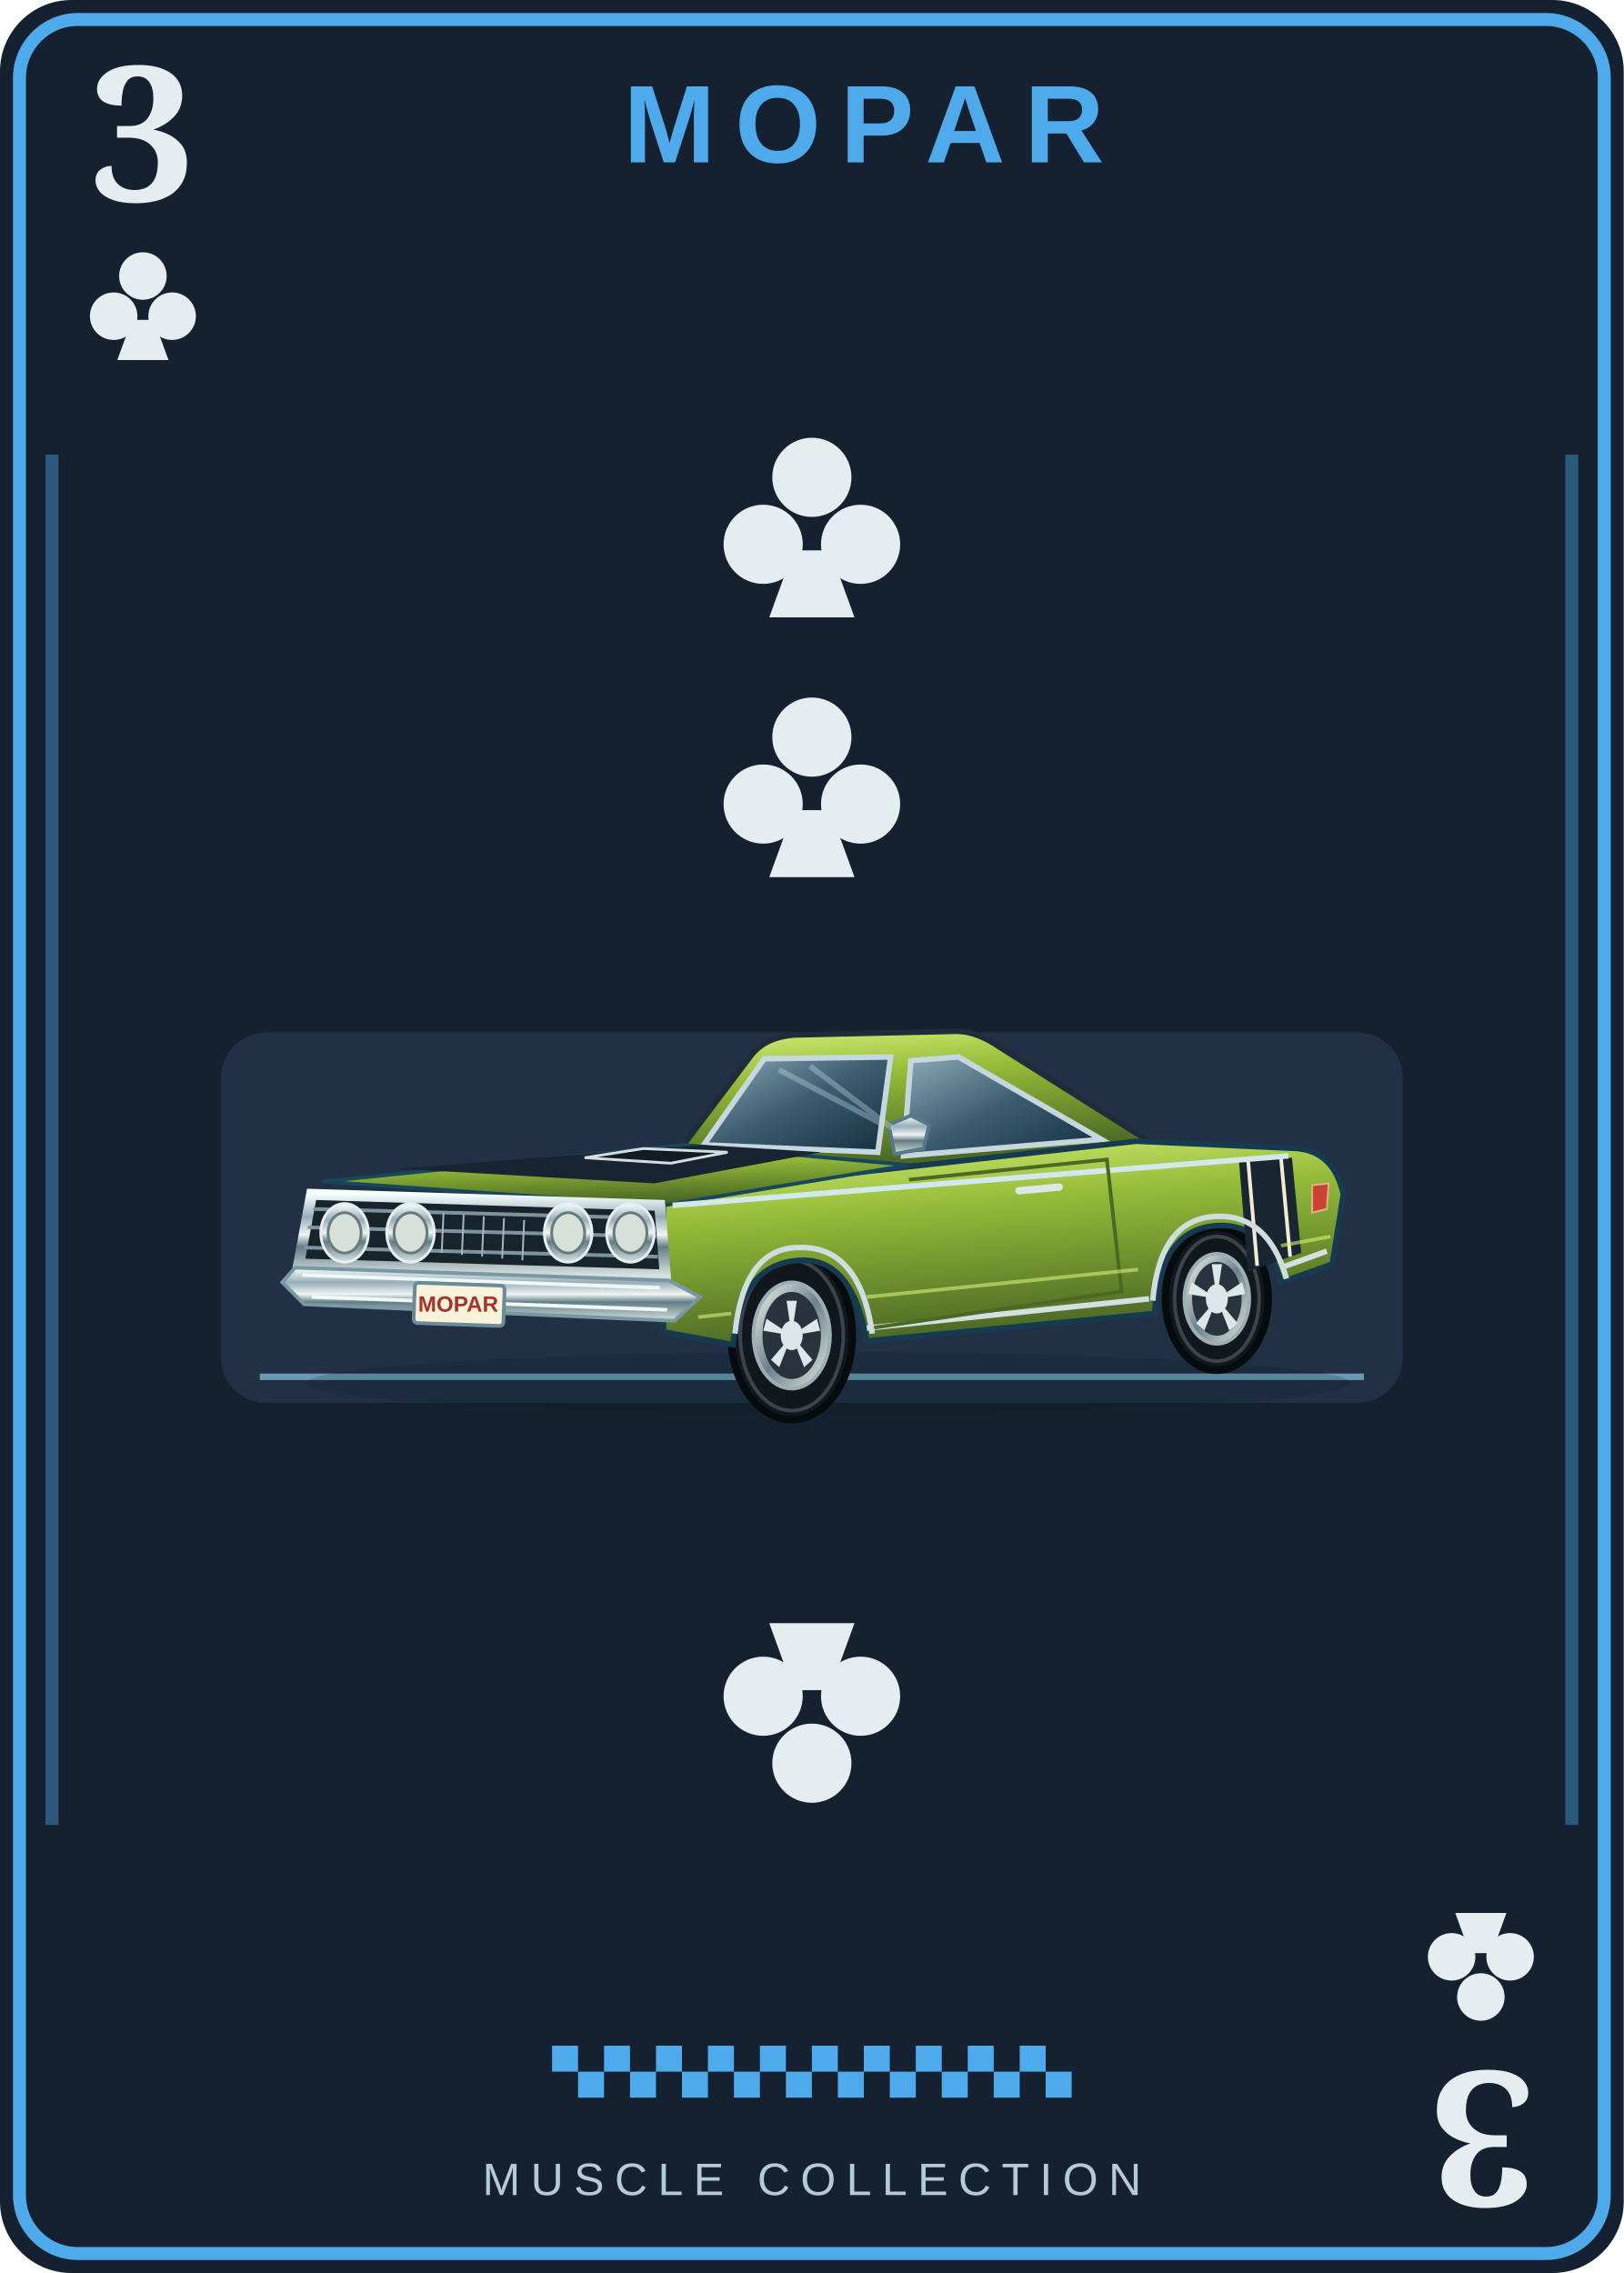
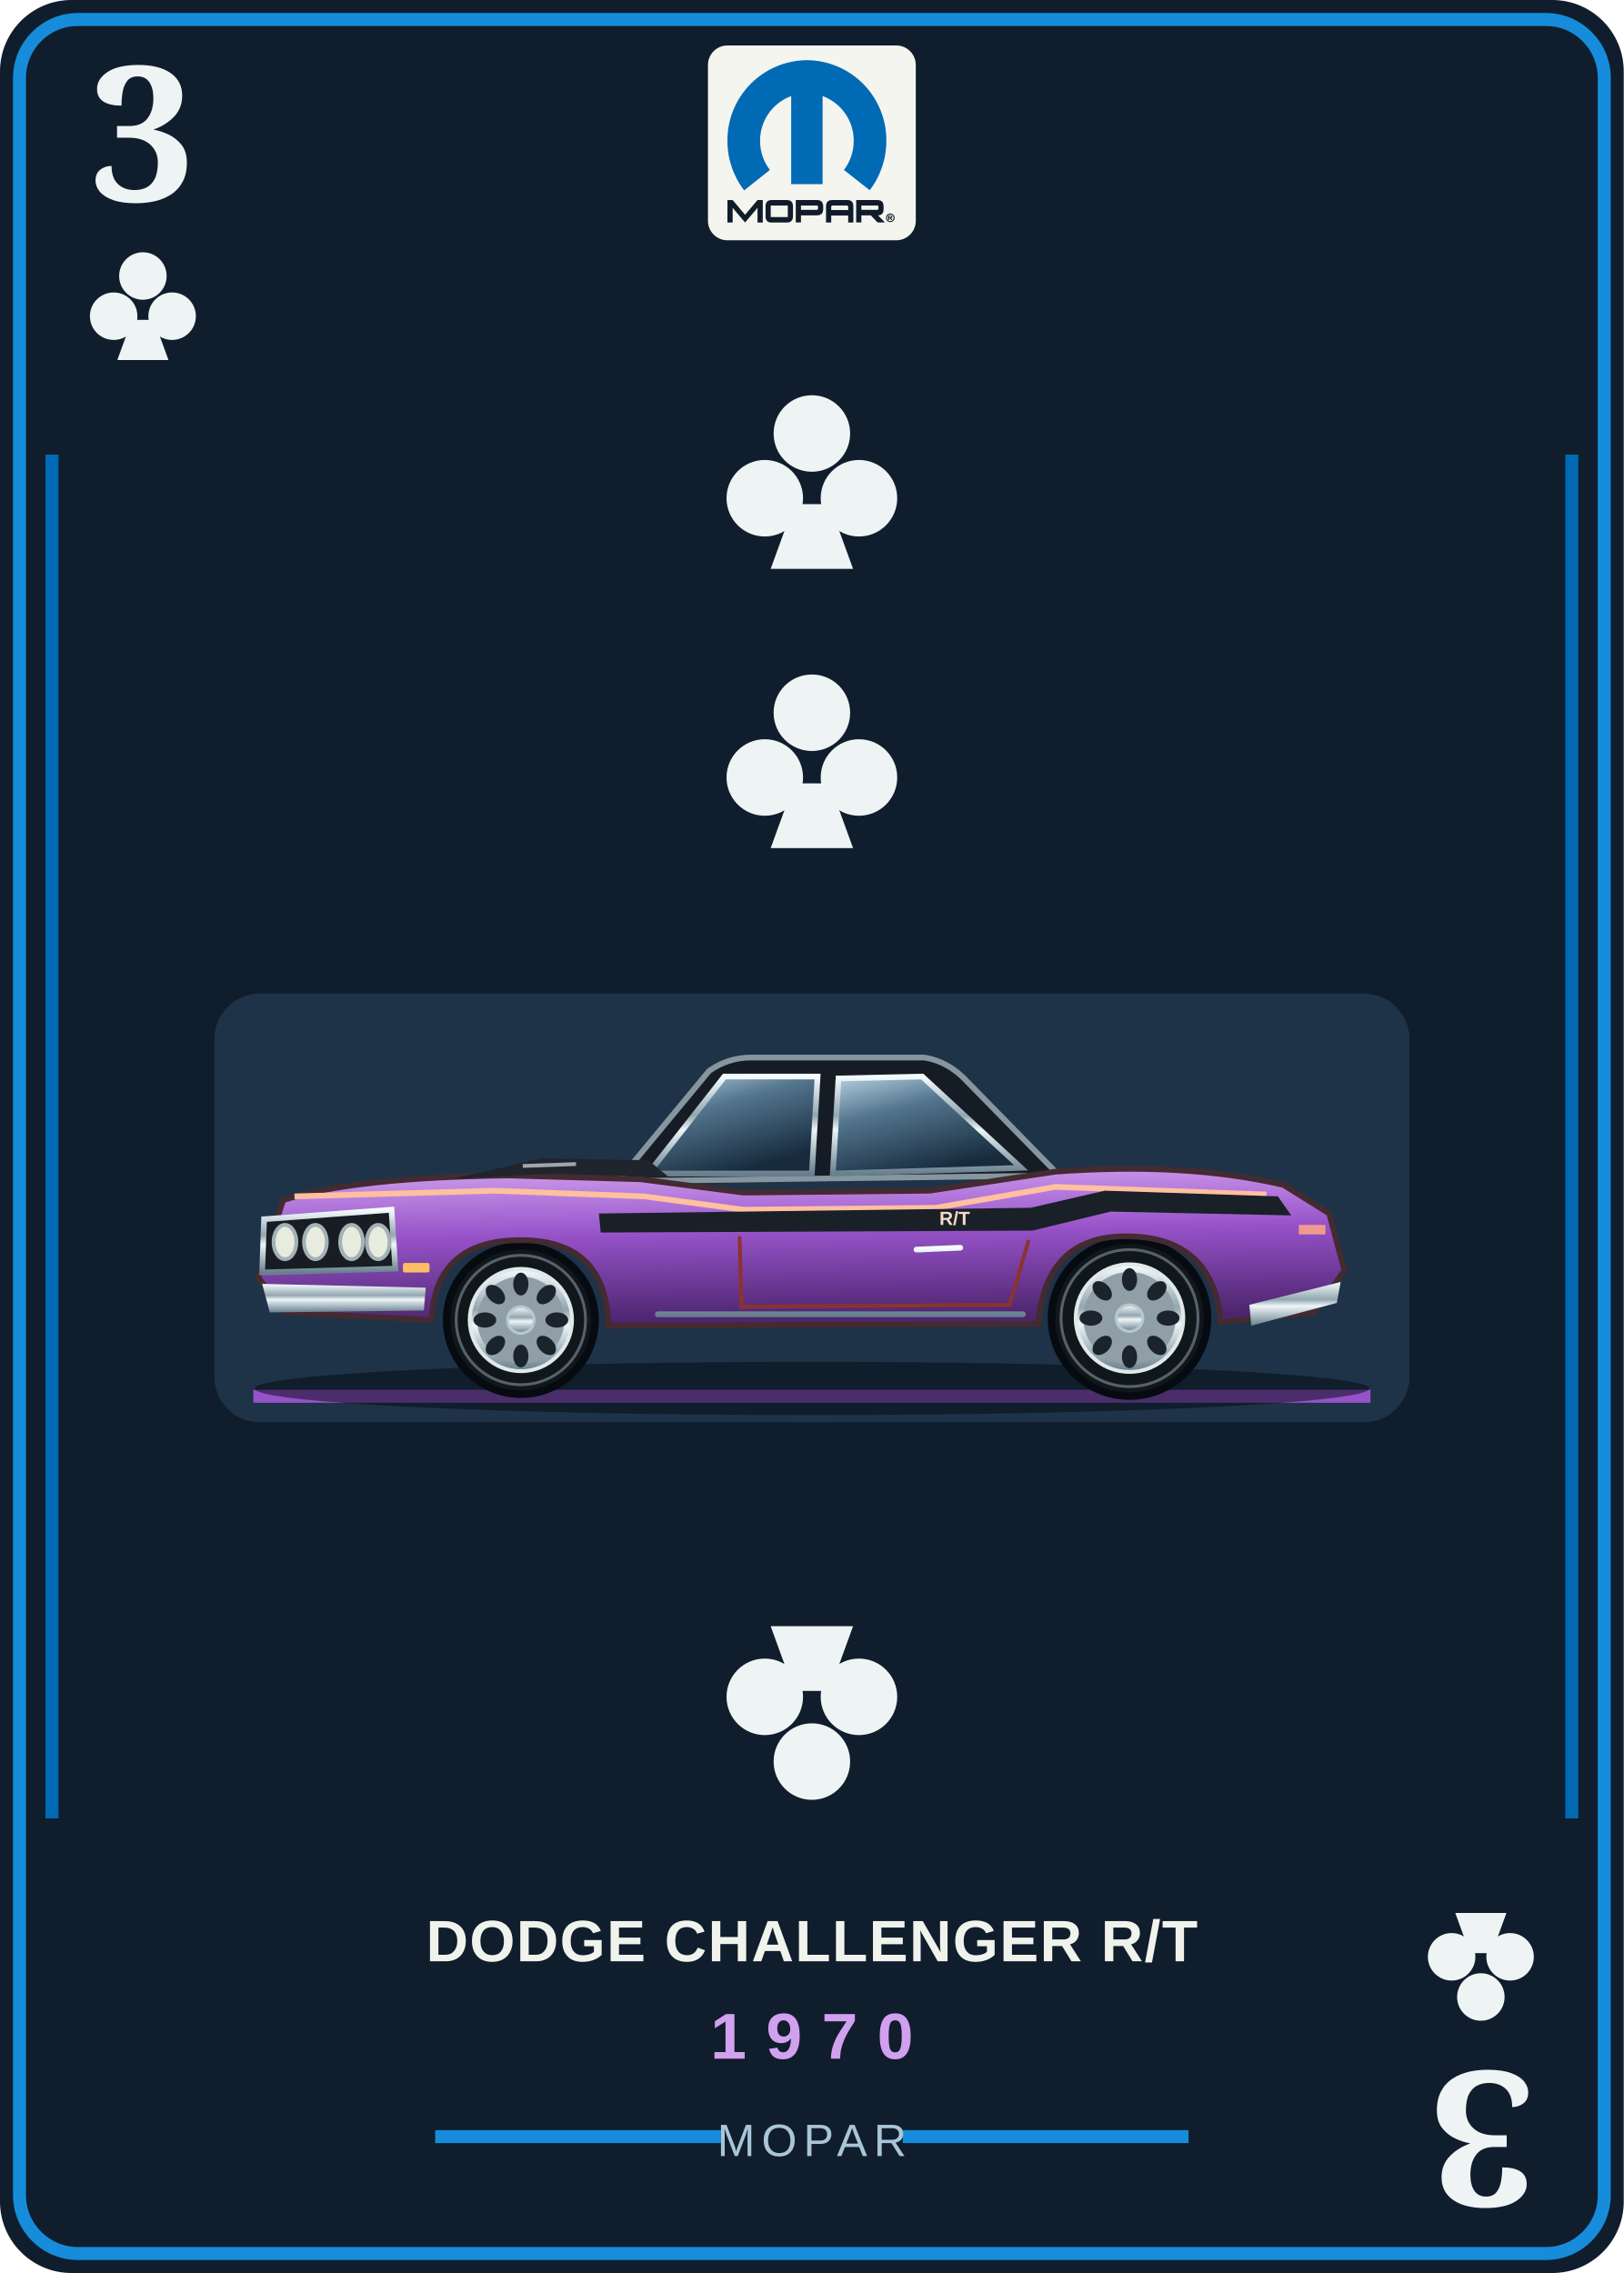
- <svg xmlns="http://www.w3.org/2000/svg" xmlns:xlink="http://www.w3.org/1999/xlink" viewBox="0 0 250 350" role="img" aria-label="3 of C — MOPAR">
-   <rect width="250" height="350" rx="11" fill="#152130" />
-   <rect x="3" y="3" width="244" height="344" rx="9" fill="none" stroke="#4eaaea" stroke-width="2" />
-   <path d="M8 70v211m234-211v211" stroke="#4eaaea" stroke-width="2" opacity=".4" />
-   <text x="133" y="25" text-anchor="middle" fill="#4eaaea" font-family="Arial,sans-serif" font-weight="900" font-size="17" letter-spacing="3">MOPAR</text>
-   <rect x="85" y="315" width="4" height="4" fill="#4eaaea" />
-   <rect x="93" y="315" width="4" height="4" fill="#4eaaea" />
-   <rect x="101" y="315" width="4" height="4" fill="#4eaaea" />
-   <rect x="109" y="315" width="4" height="4" fill="#4eaaea" />
-   <rect x="117" y="315" width="4" height="4" fill="#4eaaea" />
-   <rect x="125" y="315" width="4" height="4" fill="#4eaaea" />
-   <rect x="133" y="315" width="4" height="4" fill="#4eaaea" />
-   <rect x="141" y="315" width="4" height="4" fill="#4eaaea" />
-   <rect x="149" y="315" width="4" height="4" fill="#4eaaea" />
-   <rect x="157" y="315" width="4" height="4" fill="#4eaaea" />
-   <rect x="89" y="319" width="4" height="4" fill="#4eaaea" />
-   <rect x="97" y="319" width="4" height="4" fill="#4eaaea" />
-   <rect x="105" y="319" width="4" height="4" fill="#4eaaea" />
-   <rect x="113" y="319" width="4" height="4" fill="#4eaaea" />
-   <rect x="121" y="319" width="4" height="4" fill="#4eaaea" />
-   <rect x="129" y="319" width="4" height="4" fill="#4eaaea" />
-   <rect x="137" y="319" width="4" height="4" fill="#4eaaea" />
-   <rect x="145" y="319" width="4" height="4" fill="#4eaaea" />
-   <rect x="153" y="319" width="4" height="4" fill="#4eaaea" />
-   <rect x="161" y="319" width="4" height="4" fill="#4eaaea" />
-   <text x="125" y="338" text-anchor="middle" fill="#b5c9d6" font-family="Arial,sans-serif" font-size="7" letter-spacing="1.6">MUSCLE COLLECTION</text>
+ <svg xmlns="http://www.w3.org/2000/svg" xmlns:xlink="http://www.w3.org/1999/xlink" viewBox="0 0 250 350" role="img" aria-label="3 of C — MOPAR, 1970 DODGE CHALLENGER R/T">
  <defs>
    <symbol id="pip" viewBox="0 0 32 32">
-       <g fill="#e6edf0">
+       <g fill="#eef3f4">
        <circle cx="16" cy="8" r="6.5" />
        <circle cx="8" cy="19" r="6.5" />
        <circle cx="24" cy="19" r="6.5" />
        <path d="M13 20h6l4 11H9Z" />
      </g>
    </symbol>
-     <linearGradient id="body-paint" x1="0" y1="0" x2=".25" y2="1">
-       <stop stop-color="#d7ef7a" />
-       <stop offset=".38" stop-color="#96bd39" />
-       <stop offset="1" stop-color="#4b6825" />
+     <symbol id="mopar-logo" viewBox="0 0 49 48">
+       <path d="M23.058 -0.001C16.896 0.046 11.005 2.539 6.681 6.93C2.356 11.32 -0.047 17.249 -6.73679e-05 23.411C-0.013 28.605 1.692 33.657 4.849 37.782L12.314 31.865C10.46 29.437 9.459 26.466 9.467 23.411C9.456 20.579 10.316 17.812 11.932 15.486C13.548 13.16 15.841 11.388 18.499 10.411V35.973H27.613V10.41C30.271 11.387 32.564 13.159 34.18 15.485C35.796 17.811 36.656 20.578 36.645 23.41C36.652 26.461 35.655 29.429 33.807 31.856L41.29 37.744C44.429 33.626 46.124 28.589 46.112 23.411C46.159 17.249 43.756 11.322 39.433 6.931C35.11 2.541 29.22 0.047 23.058 -0.001Z" fill="#006ab5" />
+       <path d="M0 47.115V40.602H1.536L5.118 44.869L8.726 40.59H10.255V47.115H8.726V42.844L5.114 47.106L1.514 42.845V47.116L0 47.115ZM37.358 47.09H38.858V45.027H41.6L43.572 47.1H45.149C45.333 47.109 45.517 47.105 45.7 47.09C44.359 45.721 43.693 45.032 43.7 45.025C44.776 45.025 45.315 44.403 45.315 43.168V42.462C45.315 41.214 44.719 40.59 43.526 40.59H37.358V47.09ZM38.858 42.179H43.421C43.677 42.179 43.808 42.327 43.808 42.618V42.985C43.808 43.285 43.677 43.436 43.421 43.436H38.861L38.858 42.179ZM36.54 42.452C36.542 41.211 35.993 40.59 34.894 40.59H30.394C29.203 40.59 28.607 41.211 28.607 42.452V47.117H30.113V45.081H35.04V47.117H36.54V42.452ZM30.112 43.49V42.646C30.112 42.334 30.24 42.178 30.496 42.178H34.655C34.911 42.178 35.039 42.334 35.039 42.646V43.49H30.112ZM19.831 47.09H21.337V45.027H25.994C27.194 45.027 27.794 44.405 27.794 43.161V42.461C27.792 41.214 27.192 40.59 25.994 40.59H19.831V47.09ZM21.337 42.179H25.9C26.159 42.179 26.289 42.327 26.289 42.618V42.985C26.289 43.286 26.159 43.436 25.9 43.436H21.34L21.337 42.179ZM17.517 42.633V45.533H12.565V42.181H17.517V42.633ZM17.232 40.59H12.749C11.624 40.627 11.061 41.248 11.062 42.451V45.251C11.014 45.763 11.169 46.273 11.492 46.673C11.679 46.834 11.897 46.956 12.132 47.032C12.366 47.107 12.614 47.135 12.86 47.114H17.333C18.458 47.079 19.021 46.459 19.02 45.255V42.455C19.02 41.212 18.424 40.59 17.232 40.59Z" fill="#111c2b" fill-rule="evenodd" />
+       <path d="M47.252 46.724C47.379 46.724 47.506 46.699 47.623 46.65C47.741 46.6 47.848 46.529 47.938 46.438C48.028 46.348 48.1 46.24 48.148 46.122C48.197 46.004 48.222 45.878 48.221 45.75C48.222 45.622 48.197 45.496 48.148 45.378C48.1 45.26 48.028 45.153 47.938 45.062C47.848 44.972 47.741 44.9 47.623 44.851C47.505 44.802 47.379 44.777 47.252 44.777C47.124 44.777 46.997 44.802 46.879 44.85C46.76 44.899 46.653 44.971 46.562 45.061C46.472 45.152 46.4 45.259 46.351 45.377C46.302 45.495 46.277 45.622 46.277 45.75C46.277 45.878 46.302 46.005 46.351 46.123C46.399 46.242 46.471 46.349 46.562 46.44C46.652 46.53 46.76 46.602 46.878 46.651C46.997 46.7 47.123 46.725 47.252 46.724ZM46 45.75C46 45.418 46.132 45.1 46.367 44.866C46.602 44.632 46.92 44.5 47.252 44.5C47.583 44.501 47.9 44.633 48.134 44.867C48.368 45.101 48.5 45.419 48.5 45.75C48.5 46.081 48.368 46.399 48.134 46.633C47.9 46.868 47.583 47 47.252 47C46.92 47 46.602 46.868 46.367 46.634C46.132 46.4 46 46.082 46 45.75Z" fill="#111c2b" fill-rule="evenodd" />
+       <path d="M46.961 45.853H47.114L47.474 46.377H47.873L47.474 45.831C47.684 45.817 47.85 45.736 47.85 45.505C47.85 45.217 47.61 45.125 47.207 45.125H46.625V46.375H46.961V45.853ZM46.961 45.64V45.333H47.193C47.321 45.333 47.5 45.344 47.5 45.473C47.5 45.601 47.414 45.637 47.264 45.637L46.961 45.64Z" fill="#111c2b" fill-rule="evenodd" />
+     </symbol>
+     <linearGradient id="vehicle-paint" x1="0" y1="0" x2=".1" y2="1">
+       <stop stop-color="#d1a0ef" />
+       <stop offset=".45" stop-color="#9652c8" />
+       <stop offset="1" stop-color="#4c256e" />
    </linearGradient>
-     <linearGradient id="chrome" x1="0" y1="0" x2="0" y2="1">
-       <stop stop-color="#f7ffff" />
-       <stop offset=".28" stop-color="#99aeb8" />
-       <stop offset=".5" stop-color="#eff5f3" />
-       <stop offset=".65" stop-color="#647d87" />
-       <stop offset="1" stop-color="#d6e1df" />
+     <linearGradient id="vehicle-chrome" x1="0" y1="0" x2="0" y2="1">
+       <stop stop-color="#f5fcff" />
+       <stop offset=".4" stop-color="#93a6b0" />
+       <stop offset=".55" stop-color="#edf5f7" />
+       <stop offset="1" stop-color="#68808e" />
    </linearGradient>
-     <linearGradient id="wheel-metal" x1="0" y1="0" x2="1" y2="1">
-       <stop stop-color="#f5f8ed" />
-       <stop offset=".5" stop-color="#6e828d" />
-       <stop offset="1" stop-color="#e2ebdf" />
+     <linearGradient id="vehicle-glass" x1="0" y1="0" x2=".5" y2="1">
+       <stop stop-color="#b7d3e1" />
+       <stop offset=".4" stop-color="#53758e" />
+       <stop offset="1" stop-color="#172b3d" />
    </linearGradient>
-     <linearGradient id="glass" x1="0" y1="0" x2="1" y2="1">
-       <stop stop-color="#8daab9" />
-       <stop offset=".5" stop-color="#3b5c70" />
-       <stop offset="1" stop-color="#152e40" />
-     </linearGradient>
-     <symbol id="vehicle" viewBox="0 0 640 280">
-       <ellipse cx="329" cy="248" rx="285" ry="17" fill="#081c29" opacity=".18" />
+     <symbol id="vehicle" data-model="challenger" viewBox="0 0 640 280">
+       <ellipse cx="320" cy="252" rx="293" ry="14" fill="#02080e" opacity=".5" />
      <g>
-         <ellipse cx="541" cy="202" rx="28.08" ry="39" fill="#11181d" stroke="#060b0e" stroke-width="4" />
-         <ellipse cx="541" cy="202" rx="23.08" ry="34" fill="none" stroke="#3c444b" stroke-width="2" />
-         <ellipse cx="541" cy="202" rx="17.69" ry="24.57" fill="url(#wheel-metal)" stroke="#9daeb5" stroke-width="2" />
-         <ellipse cx="541" cy="202" rx="13.514" ry="20.147" fill="#29333d" />
-         <g transform="translate(541 202) scale(.7 .86) translate(-541 -202)">
-           <path d="M541 202l-4-22 8 0Z" fill="#dce7e9" transform="rotate(0 541 202)" />
-           <path d="M541 202l-4-22 8 0Z" fill="#dce7e9" transform="rotate(72 541 202)" />
-           <path d="M541 202l-4-22 8 0Z" fill="#dce7e9" transform="rotate(144 541 202)" />
-           <path d="M541 202l-4-22 8 0Z" fill="#dce7e9" transform="rotate(216 541 202)" />
-           <path d="M541 202l-4-22 8 0Z" fill="#dce7e9" transform="rotate(288 541 202)" />
-         </g>
-         <ellipse cx="541" cy="202" rx="6" ry="8" fill="#dce7e9" />
+         <circle cx="167" cy="216" r="39" fill="#10171b" stroke="#050b10" stroke-width="4" />
+         <circle cx="167" cy="216" r="34" fill="none" stroke="#56616a" stroke-width="1.5" />
+         <circle cx="167" cy="216" r="26.91" fill="url(#vehicle-chrome)" stroke="#e1e8e9" stroke-width="2" />
+         <circle cx="167" cy="216" r="22.91" fill="#909fa7" />
+         <ellipse cx="167" cy="197.09" rx="4" ry="6" fill="#1b242d" transform="rotate(0 167 216)" />
+         <ellipse cx="167" cy="197.09" rx="4" ry="6" fill="#1b242d" transform="rotate(45 167 216)" />
+         <ellipse cx="167" cy="197.09" rx="4" ry="6" fill="#1b242d" transform="rotate(90 167 216)" />
+         <ellipse cx="167" cy="197.09" rx="4" ry="6" fill="#1b242d" transform="rotate(135 167 216)" />
+         <ellipse cx="167" cy="197.09" rx="4" ry="6" fill="#1b242d" transform="rotate(180 167 216)" />
+         <ellipse cx="167" cy="197.09" rx="4" ry="6" fill="#1b242d" transform="rotate(225 167 216)" />
+         <ellipse cx="167" cy="197.09" rx="4" ry="6" fill="#1b242d" transform="rotate(270 167 216)" />
+         <ellipse cx="167" cy="197.09" rx="4" ry="6" fill="#1b242d" transform="rotate(315 167 216)" />
+         <circle cx="167" cy="216" r="7" fill="url(#vehicle-chrome)" stroke="#b9c8cc" stroke-width="1.5" />
      </g>
      <g>
-         <ellipse cx="309" cy="222" rx="33.12" ry="46" fill="#11181d" stroke="#060b0e" stroke-width="4" />
-         <ellipse cx="309" cy="222" rx="28.12" ry="41" fill="none" stroke="#3c444b" stroke-width="2" />
-         <ellipse cx="309" cy="222" rx="20.866" ry="28.98" fill="url(#wheel-metal)" stroke="#9daeb5" stroke-width="2" />
-         <ellipse cx="309" cy="222" rx="15.939" ry="23.764" fill="#29333d" />
-         <g transform="translate(309 222) scale(.7 .86) translate(-309 -222)">
-           <path d="M309 222l-4-22 8 0Z" fill="#dce7e9" transform="rotate(0 309 222)" />
-           <path d="M309 222l-4-22 8 0Z" fill="#dce7e9" transform="rotate(72 309 222)" />
-           <path d="M309 222l-4-22 8 0Z" fill="#dce7e9" transform="rotate(144 309 222)" />
-           <path d="M309 222l-4-22 8 0Z" fill="#dce7e9" transform="rotate(216 309 222)" />
-           <path d="M309 222l-4-22 8 0Z" fill="#dce7e9" transform="rotate(288 309 222)" />
-         </g>
-         <ellipse cx="309" cy="222" rx="6" ry="8" fill="#dce7e9" />
+         <circle cx="487" cy="215" r="41" fill="#10171b" stroke="#050b10" stroke-width="4" />
+         <circle cx="487" cy="215" r="36" fill="none" stroke="#56616a" stroke-width="1.5" />
+         <circle cx="487" cy="215" r="28.29" fill="url(#vehicle-chrome)" stroke="#e1e8e9" stroke-width="2" />
+         <circle cx="487" cy="215" r="24.29" fill="#909fa7" />
+         <ellipse cx="487" cy="194.71" rx="4" ry="6" fill="#1b242d" transform="rotate(0 487 215)" />
+         <ellipse cx="487" cy="194.71" rx="4" ry="6" fill="#1b242d" transform="rotate(45 487 215)" />
+         <ellipse cx="487" cy="194.71" rx="4" ry="6" fill="#1b242d" transform="rotate(90 487 215)" />
+         <ellipse cx="487" cy="194.71" rx="4" ry="6" fill="#1b242d" transform="rotate(135 487 215)" />
+         <ellipse cx="487" cy="194.71" rx="4" ry="6" fill="#1b242d" transform="rotate(180 487 215)" />
+         <ellipse cx="487" cy="194.71" rx="4" ry="6" fill="#1b242d" transform="rotate(225 487 215)" />
+         <ellipse cx="487" cy="194.71" rx="4" ry="6" fill="#1b242d" transform="rotate(270 487 215)" />
+         <ellipse cx="487" cy="194.71" rx="4" ry="6" fill="#1b242d" transform="rotate(315 487 215)" />
+         <circle cx="487" cy="215" r="7" fill="url(#vehicle-chrome)" stroke="#b9c8cc" stroke-width="1.5" />
      </g>
-       <path d="M247 122 287 69Q295 59 311 58L399 56Q410 56 423 65L507 118 369 130Z" fill="url(#body-paint)" stroke="#202c39" stroke-width="3" />
-       <path d="m261 118 33-47 69-1-7 52Z" fill="url(#glass)" stroke="#c6d8df" stroke-width="3" />
-       <path d="m374 72 26-2 78 45-108 9Z" fill="url(#glass)" stroke="#c5d6dd" stroke-width="3" />
-       <path d="M239 145 497 116 585 120Q605 122 610 145L604 183 576 193Q568 161 542 162Q510 163 507 210L350 225Q342 179 313 181Q281 183 277 227L239 220Z" fill="url(#body-paint)" stroke="#163b50" stroke-width="3" />
-       <path d="M53 138 250 118 373 129 239 151Z" fill="url(#body-paint)" stroke="#18465a" stroke-width="2" />
-       <path d="m94 131 140 8 91-17-65-4Z" fill="#182431" />
-       <path d="m196 125 47 3 31-6-46-2Z" fill="#121b24" stroke="#d3dce0" stroke-width="1.5" />
-       <path d="m553 126 29-1 5 52-29 10Z" fill="#192530" />
-       <path d="m558 126 5 58m13-59 5 54" stroke="#f2ead4" stroke-width="2" />
-       <path d="m244 151 336-27" fill="none" stroke="#d3e8eb" stroke-width="3" />
-       <path d="m350 218 154-16m72-17 25-9" stroke="#d4e0df" stroke-width="3" />
-       <path d="m373 137 108-11 8 72-137 20" fill="none" stroke="#4b6825" stroke-width="2" />
-       <path d="m433 143 22-2" stroke="#dce7e6" stroke-width="4" stroke-linecap="round" />
-       <path d="m258 212 18-2m74-9 148-15m78-13 27-5" fill="none" stroke="#d7ef7a" stroke-width="2" opacity=".6" />
-       <path d="M47 145 237 151 240 189 40 183Z" fill="#17242c" stroke="url(#chrome)" stroke-width="6" />
-       <path d="m48 153 184 5M45 163l190 5m-192 6 193 5" stroke="#7d939e" stroke-width="2" />
-       <path d="m119 155-1 22m12-21-1 22m12-21-1 22m12-21-1 22m12-21-1 22" stroke="#a6b5b9" stroke-width="1" />
-       <ellipse cx="65" cy="166" rx="13" ry="16" fill="url(#chrome)" stroke="#e7eeed" stroke-width="1.5" />
-       <ellipse cx="65" cy="166" rx="9" ry="11" fill="#d7e1d9" stroke="#687b7b" stroke-width="1.5" />
-       <ellipse cx="101" cy="166" rx="13" ry="16" fill="url(#chrome)" stroke="#e7eeed" stroke-width="1.5" />
-       <ellipse cx="101" cy="166" rx="9" ry="11" fill="#d7e1d9" stroke="#687b7b" stroke-width="1.5" />
-       <ellipse cx="187" cy="166" rx="13" ry="16" fill="url(#chrome)" stroke="#e7eeed" stroke-width="1.5" />
-       <ellipse cx="187" cy="166" rx="9" ry="11" fill="#d7e1d9" stroke="#687b7b" stroke-width="1.5" />
-       <ellipse cx="221" cy="166" rx="13" ry="16" fill="url(#chrome)" stroke="#e7eeed" stroke-width="1.5" />
-       <ellipse cx="221" cy="166" rx="9" ry="11" fill="#d7e1d9" stroke="#687b7b" stroke-width="1.5" />
-       <path d="m38 185 204 7 17 9-14 13-202-9-12-12Z" fill="url(#chrome)" stroke="#7898a4" stroke-width="2" />
-       <path d="m42 189 195 7m-190 5 194 7" stroke="#eef8f4" stroke-width="2" />
-       <rect x="103" y="194" width="49" height="22" rx="2" fill="#f9f3db" stroke="#6b8b95" stroke-width="2" transform="rotate(2 127 205)" />
-       <text x="127" y="209" text-anchor="middle" fill="#a83228" font-size="12" font-weight="700" font-family="Arial,sans-serif">MOPAR</text>
-       <path d="M278 221q5-47 35-47 33-1 40 47m153-18q4-45 35-46 28-1 38 34" fill="none" stroke="#cfdddd" stroke-width="3" />
-       <path d="m365 123-3-16 12-5 10 5-3 13Z" fill="url(#chrome)" stroke="#567986" stroke-width="2" />
-       <path d="m359 107-57-30m62 32-45-34" stroke="#c5dce4" stroke-width="3" opacity=".36" />
-       <path d="m593 140 9-1-1 14-8 2Z" fill="#c94532" stroke="#dfb08a" stroke-width="1" />
+       <path d="M218 143 266 85Q276 78 288 78H379Q392 80 402 91L450 140Z" fill="#161c25" stroke="#85969e" stroke-width="3" />
+       <path d="m234 139 40-51h49l-3 51Z" fill="url(#vehicle-glass)" stroke="url(#vehicle-chrome)" stroke-width="3" />
+       <path d="m334 89 44-1 52 48-99 3Z" fill="url(#vehicle-glass)" stroke="url(#vehicle-chrome)" stroke-width="3" />
+       <path data-body="challenger" d="M42 153Q79 141 161 140L230 142 284 149 382 148 448 138Q517 133 568 145L592 160 600 190 584 212 535 217Q531 173 487 172T439 218L213 219Q212 174 167 174T120 216L44 212 29 194Z" fill="url(#vehicle-paint)" stroke="#442a31" stroke-width="3" />
+       <path d="m48 151 105-3 79 3 52 7 101-1 63-11 111 4" fill="none" stroke="#ffc0a0" stroke-width="3" />
+       <path d="m208 160 227-3 39-9 91 3 7 10-95-2-41 10-227 1Z" fill="#1a2027" />
+       <text x="387" y="166" font-family="Arial,sans-serif" font-size="10" font-weight="900" fill="#f5d8cc">R/T</text>
+       <path d="m282 172 1 37 141-1 10-34" fill="none" stroke="#8b332d" stroke-width="2" />
+       <path d="m375 179 23-1m-159 35h192" stroke="url(#vehicle-chrome)" stroke-width="3" stroke-linecap="round" />
+       <path d="m32 163 67-5 2 31-70 2Z" fill="#171d23" stroke="url(#vehicle-chrome)" stroke-width="3" />
+       <ellipse cx="43" cy="175" rx="6" ry="9" fill="#e8ecdf" stroke="#a2b2b6" stroke-width="2" />
+       <ellipse cx="59" cy="175" rx="6" ry="9" fill="#e8ecdf" stroke="#a2b2b6" stroke-width="2" />
+       <ellipse cx="78" cy="175" rx="6" ry="9" fill="#e8ecdf" stroke="#a2b2b6" stroke-width="2" />
+       <ellipse cx="92" cy="175" rx="6" ry="9" fill="#e8ecdf" stroke="#a2b2b6" stroke-width="2" />
+       <path d="m31 197 86 2-1 12-81 1Z" fill="url(#vehicle-chrome)" />
+       <path d="m550 208 48-12-2 11-45 12Z" fill="url(#vehicle-chrome)" />
+       <path d="m130 142 48-11 56 1 11 9-61-2Z" fill="#20242c" />
+       <path d="m168 135 28-1" stroke="#9ea8ac" stroke-width="2" />
+       <rect x="105" y="186" width="14" height="5" rx="1" fill="#ffbd63" />
+       <rect x="576" y="166" width="14" height="5" fill="#f09a8f" />
    </symbol>
  </defs>
-   <g fill="#e6edf0" text-anchor="middle">
+   <rect width="250" height="350" rx="11" fill="#101d2c" />
+   <rect x="3" y="3" width="244" height="344" rx="9" fill="none" stroke="#168cdb" stroke-width="2" />
+   <path d="M8 70v210m234-210v210" stroke="#006ab5" stroke-width="2" />
+   <rect x="109" y="7" width="32" height="30" rx="3" fill="#f4f5ee" />
+   <use xlink:href="#mopar-logo" x="112" y="9" width="26" height="26" />
+   <g fill="#eef3f4" text-anchor="middle">
    <text x="22" y="31" font-family="Georgia,serif" font-weight="700" font-size="29">3</text>
    <use xlink:href="#pip" x="13" y="38" width="18" height="18" />
  </g>
  <g transform="rotate(180 125 175)">
-     <g fill="#e6edf0" text-anchor="middle">
+     <g fill="#eef3f4" text-anchor="middle">
      <text x="22" y="31" font-family="Georgia,serif" font-weight="700" font-size="29">3</text>
      <use xlink:href="#pip" x="13" y="38" width="18" height="18" />
    </g>
  </g>
+   <text x="125" y="302" text-anchor="middle" fill="#f0f3ec" font-family="Arial,sans-serif" font-size="9" font-weight="700" letter-spacing=".2">DODGE CHALLENGER R/T</text>
+   <text x="125" y="317" text-anchor="middle" fill="#d1a0ef" font-family="Arial,sans-serif" font-size="10" font-weight="700" letter-spacing="3">1970</text>
+   <path d="M67 329h44m28 0h44" stroke="#168cdb" stroke-width="2" />
+   <text x="125" y="332" text-anchor="middle" fill="#a9c5d8" font-family="Arial,sans-serif" font-size="7" letter-spacing="1">MOPAR</text>
  <g id="main-art">
-     <use xlink:href="#pip" x="110" y="66" width="30" height="30" />
-     <use xlink:href="#pip" x="110" y="106" width="30" height="30" />
-     <use xlink:href="#pip" x="110" y="249" width="30" height="30" transform="rotate(180 125 264)" />
-     <rect x="34" y="159" width="182" height="57" rx="7" fill="#213044" />
-     <path d="M40 212h170" stroke="#6b98b4" stroke-width="1" />
-     <use xlink:href="#vehicle" x="22" y="143" width="206" height="79" />
+     <use xlink:href="#pip" x="110.5" y="59.5" width="29" height="29" />
+     <use xlink:href="#pip" x="110.5" y="102.5" width="29" height="29" />
+     <use xlink:href="#pip" x="110.5" y="249.5" width="29" height="29" transform="rotate(180 125 264)" />
+     <rect x="33" y="153" width="184" height="66" rx="7" fill="#1e3348" />
+     <path d="M39 215h172" stroke="#9652c8" stroke-width="2" />
+     <use xlink:href="#vehicle" x="20" y="140" width="210" height="82" />
  </g>
</svg>
